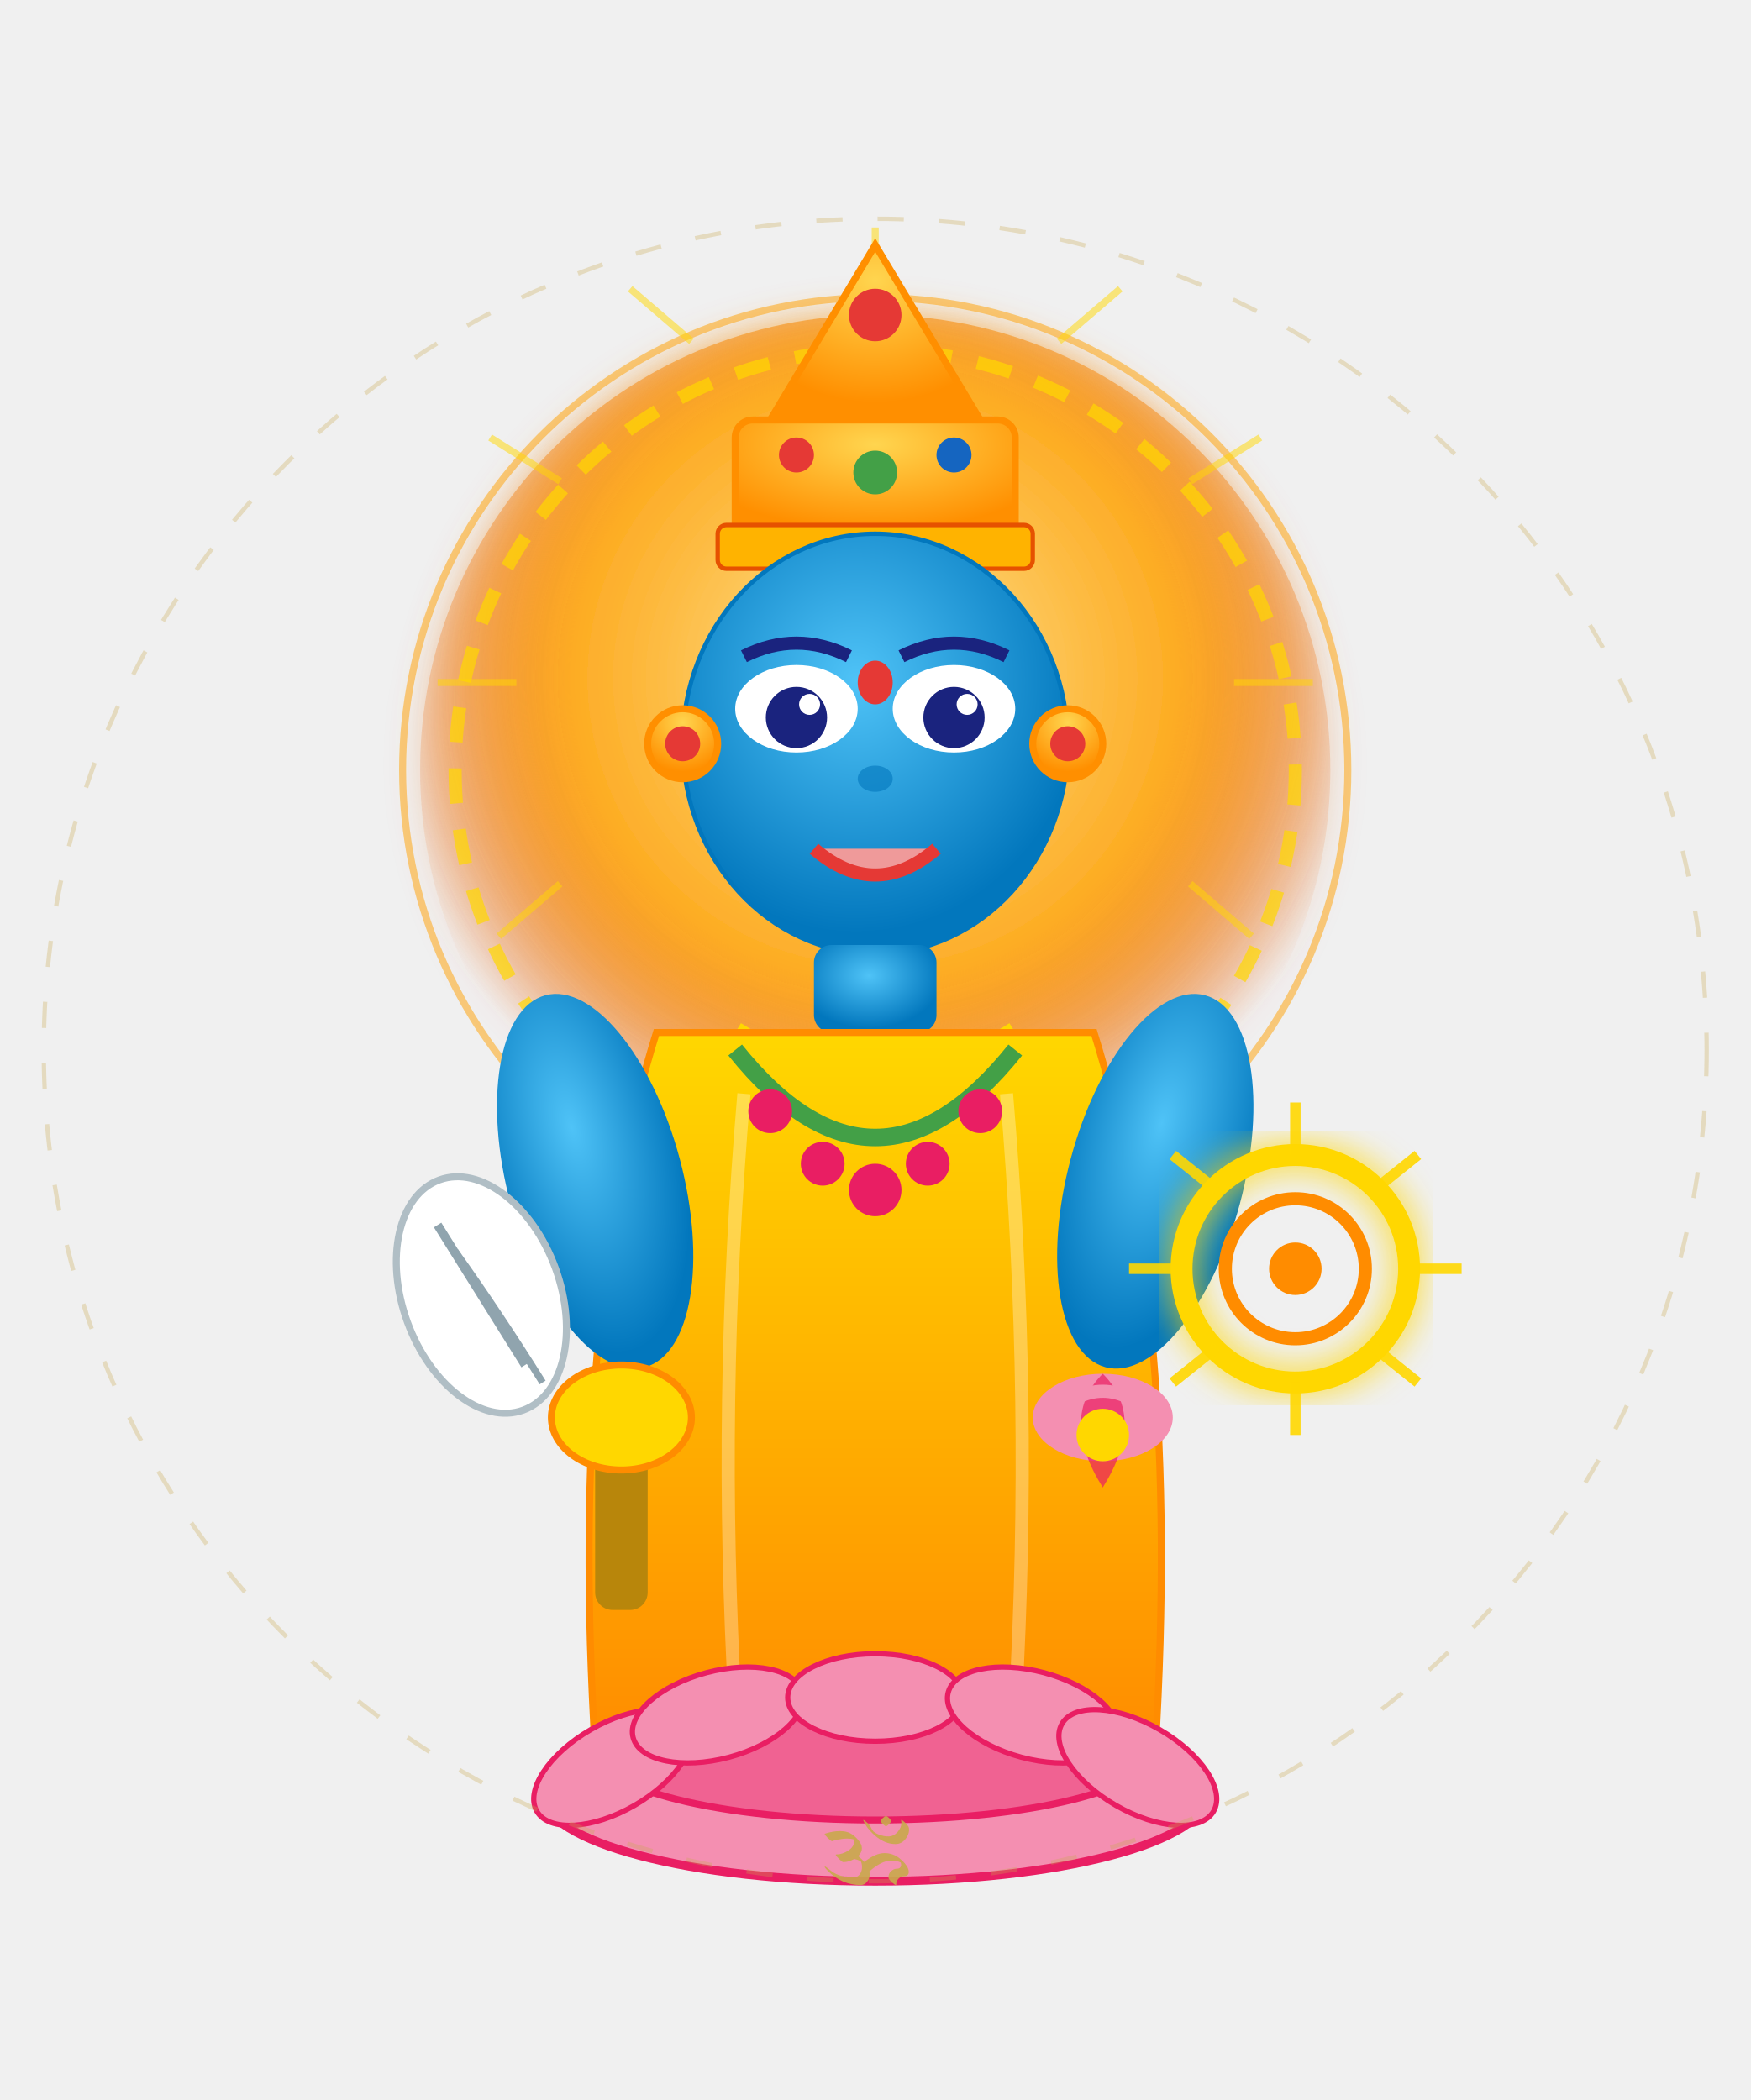
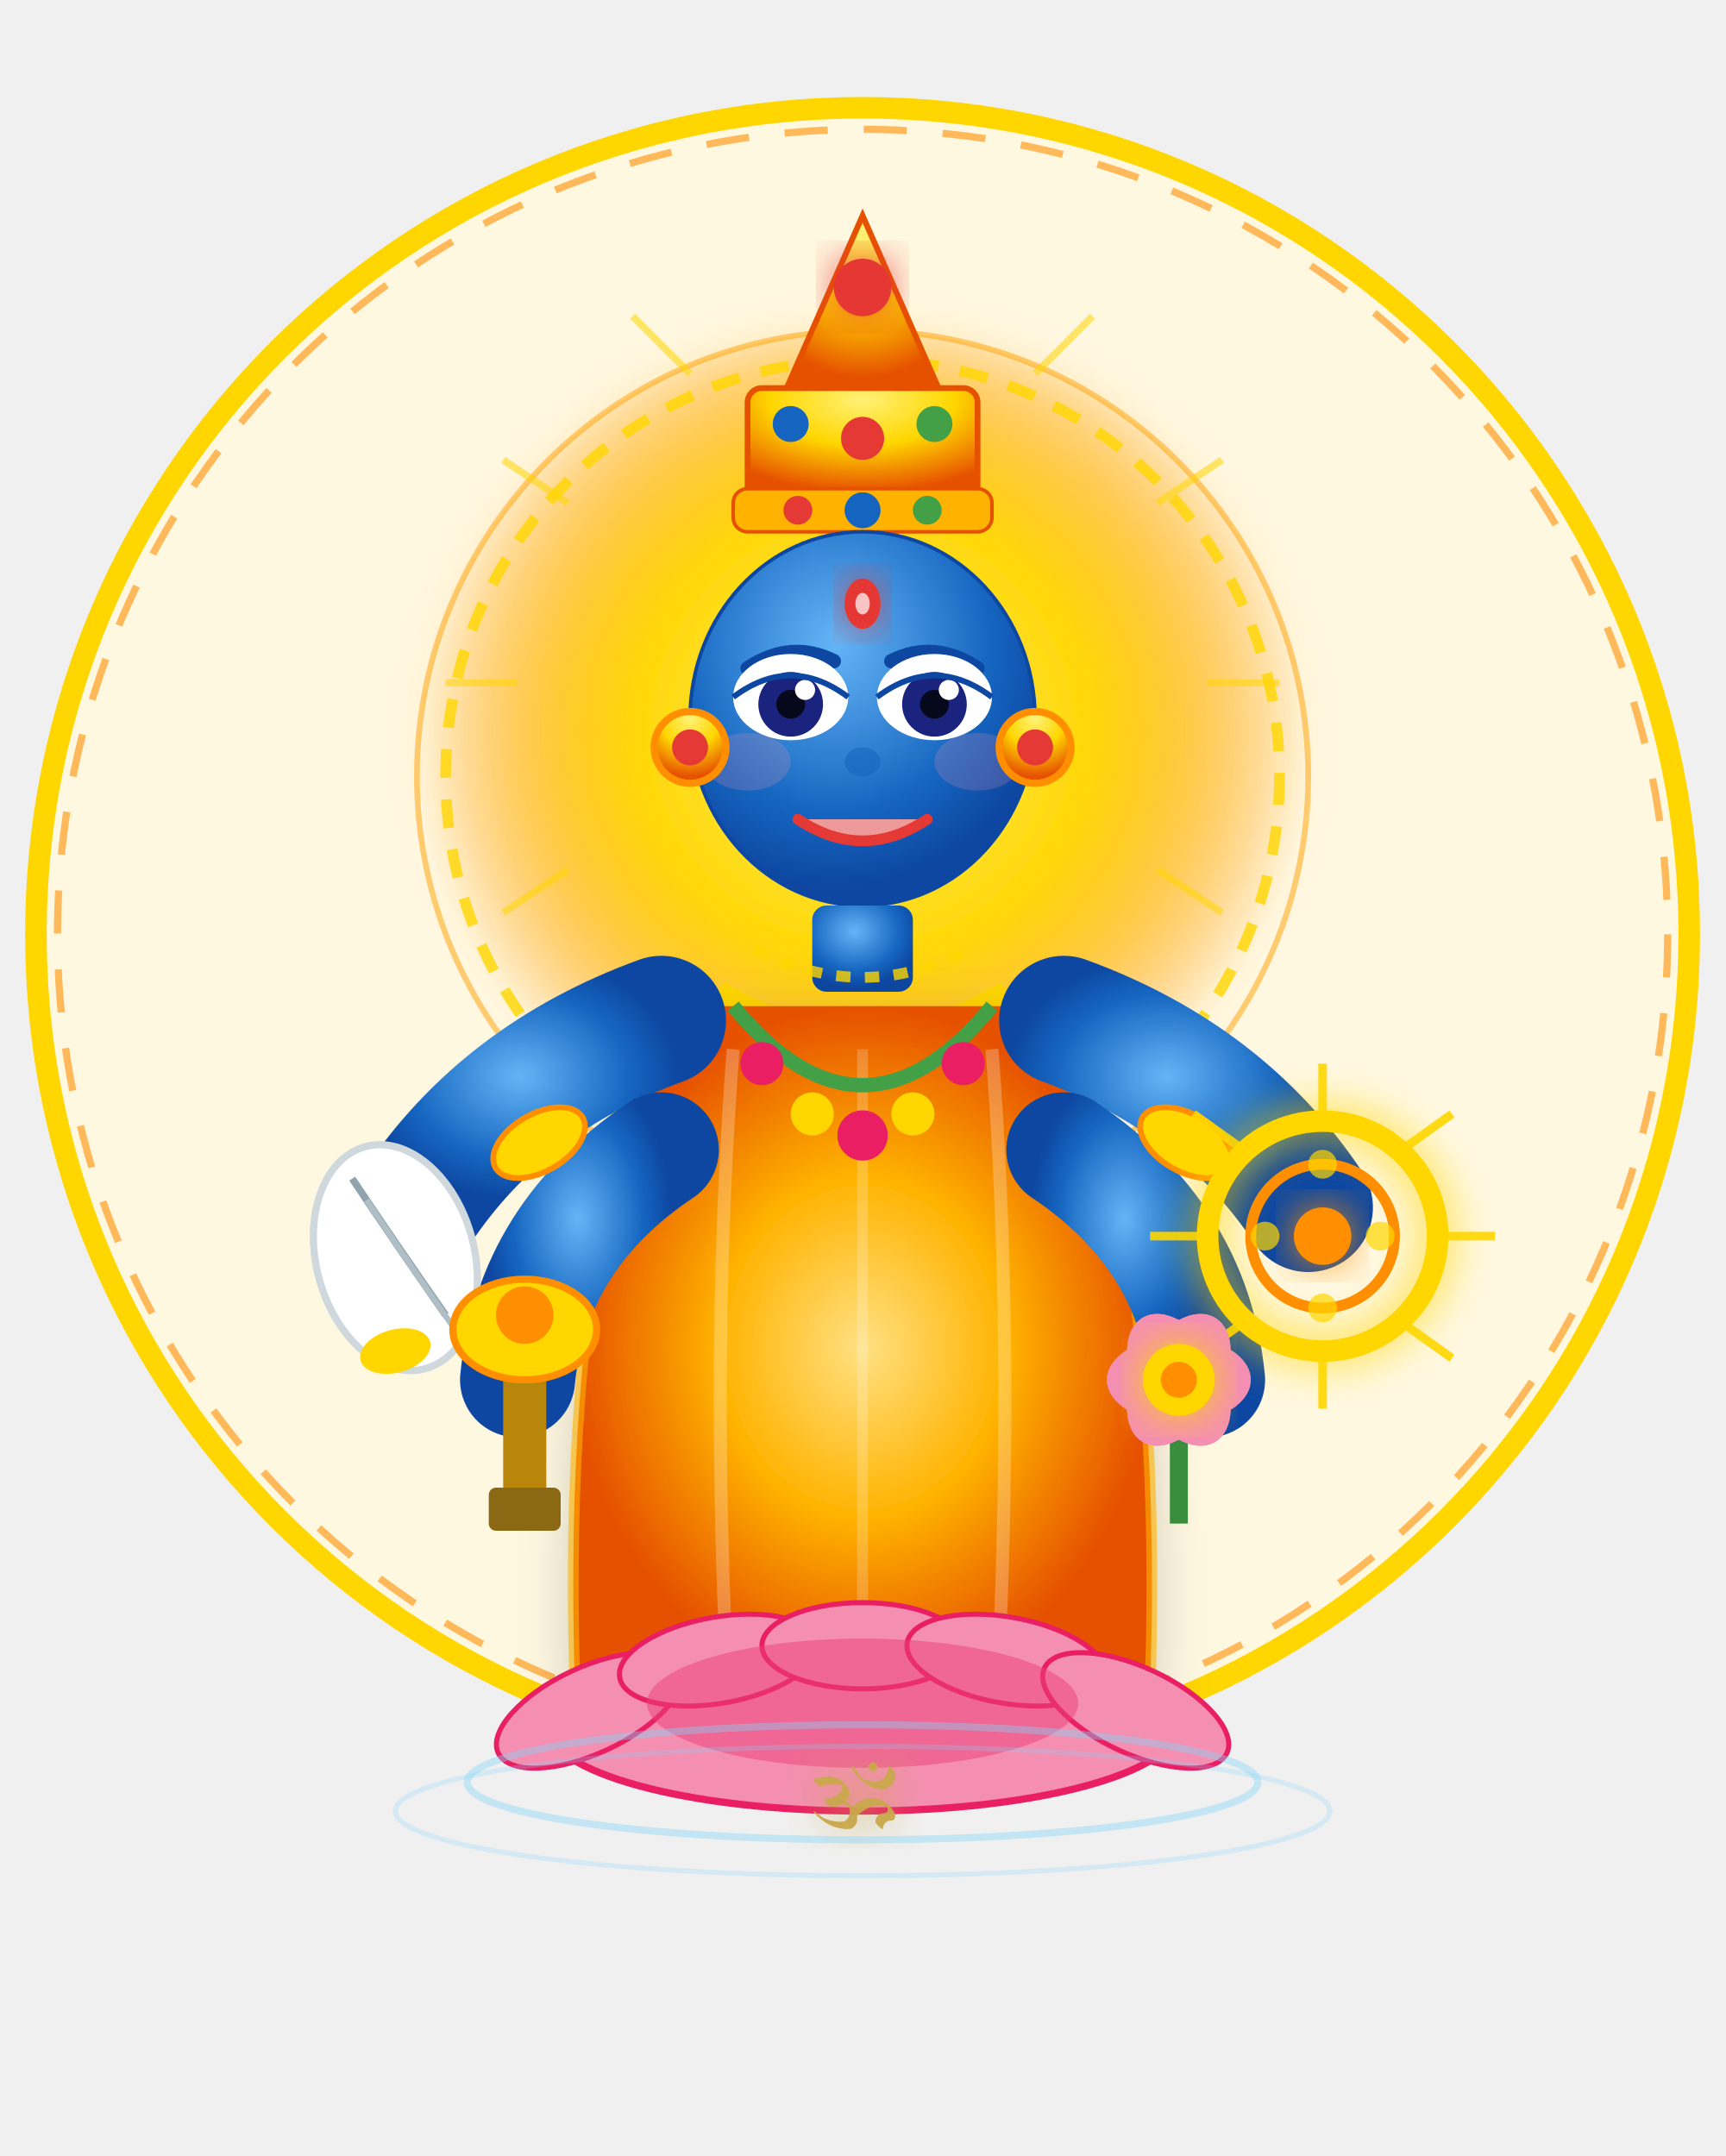
- <svg xmlns="http://www.w3.org/2000/svg" viewBox="0 0 200 240" width="200" height="240">
+ <svg xmlns="http://www.w3.org/2000/svg" viewBox="0 0 240 300" width="240" height="300">
  <defs>
-     <radialGradient id="haloGrad" cx="50%" cy="40%" r="55%">
+     <radialGradient id="halo" cx="50%" cy="45%" r="50%">
+       <stop offset="0%" stop-color="#FFF176" />
+       <stop offset="50%" stop-color="#FFD600" stop-opacity="0.8" />
+       <stop offset="100%" stop-color="#FF8F00" stop-opacity="0" />
+     </radialGradient>
+     <radialGradient id="skin" cx="42%" cy="30%" r="65%">
+       <stop offset="0%" stop-color="#64B5F6" />
+       <stop offset="70%" stop-color="#1565C0" />
+       <stop offset="100%" stop-color="#0D47A1" />
+     </radialGradient>
+     <radialGradient id="crown" cx="50%" cy="10%" r="80%">
+       <stop offset="0%" stop-color="#FFF176" />
+       <stop offset="50%" stop-color="#FFD600" />
+       <stop offset="100%" stop-color="#E65100" />
+     </radialGradient>
+     <radialGradient id="silk" x1="0%" y1="0%" x2="0%" y2="100%" gradientUnits="objectBoundingBox">
      <stop offset="0%" stop-color="#FFE082" />
-       <stop offset="60%" stop-color="#FFA000" />
-       <stop offset="100%" stop-color="#E65100" stop-opacity="0" />
+       <stop offset="50%" stop-color="#FFB300" />
+       <stop offset="100%" stop-color="#E65100" />
    </radialGradient>
-     <radialGradient id="skinGrad" cx="45%" cy="35%" r="60%">
-       <stop offset="0%" stop-color="#4FC3F7" />
-       <stop offset="100%" stop-color="#0277BD" />
+     <radialGradient id="lotus2" cx="50%" cy="50%" r="60%">
+       <stop offset="0%" stop-color="#FCE4EC" />
+       <stop offset="60%" stop-color="#F48FB1" />
+       <stop offset="100%" stop-color="#C2185B" />
    </radialGradient>
-     <radialGradient id="crownGrad" cx="50%" cy="20%" r="70%">
-       <stop offset="0%" stop-color="#FFD54F" />
-       <stop offset="100%" stop-color="#FF8F00" />
-     </radialGradient>
-     <filter id="glow">
-       <feGaussianBlur stdDeviation="2" result="coloredBlur" />
+     <filter id="glow2" x="-30%" y="-30%" width="160%" height="160%">
+       <feGaussianBlur stdDeviation="3" result="b" />
      <feMerge>
-         <feMergeNode in="coloredBlur" />
+         <feMergeNode in="b" />
        <feMergeNode in="SourceGraphic" />
      </feMerge>
    </filter>
-     <linearGradient id="lotusGrad" x1="0%" y1="0%" x2="100%" y2="100%">
-       <stop offset="0%" stop-color="#F48FB1" />
-       <stop offset="100%" stop-color="#E91E63" />
-     </linearGradient>
-     <linearGradient id="vastrGrad" x1="0%" y1="0%" x2="0%" y2="100%">
-       <stop offset="0%" stop-color="#FFD700" />
-       <stop offset="100%" stop-color="#FF8C00" />
-     </linearGradient>
+     <filter id="softDrop">
+       <feDropShadow dx="0" dy="3" stdDeviation="4" flood-color="#000" flood-opacity="0.2" />
+     </filter>
  </defs>
-   <circle cx="100" cy="88" r="52" fill="url(#haloGrad)" opacity="0.85" filter="url(#glow)" />
-   <circle cx="100" cy="88" r="48" fill="none" stroke="#FFD700" stroke-width="1.5" stroke-dasharray="4,3" opacity="0.7" />
-   <circle cx="100" cy="88" r="54" fill="none" stroke="#FFA000" stroke-width="0.8" opacity="0.5" />
-   <g opacity="0.5" stroke="#FFD700" stroke-width="0.8">
-     <line x1="100" y1="34" x2="100" y2="26" />
-     <line x1="121" y1="39" x2="128" y2="33" />
-     <line x1="136" y1="55" x2="144" y2="50" />
-     <line x1="141" y1="78" x2="150" y2="78" />
-     <line x1="136" y1="101" x2="143" y2="107" />
-     <line x1="79" y1="39" x2="72" y2="33" />
-     <line x1="64" y1="55" x2="56" y2="50" />
-     <line x1="59" y1="78" x2="50" y2="78" />
-     <line x1="64" y1="101" x2="57" y2="107" />
+   <circle cx="120" cy="130" r="115" fill="#FFF8E1" stroke="#FFD600" stroke-width="3" />
+   <circle cx="120" cy="130" r="112" fill="none" stroke="#FF8F00" stroke-width="1" stroke-dasharray="6,5" opacity="0.6" />
+   <circle cx="120" cy="108" r="62" fill="url(#halo)" filter="url(#glow2)" />
+   <circle cx="120" cy="108" r="58" fill="none" stroke="#FFD600" stroke-width="1.5" stroke-dasharray="4,3" opacity="0.8" />
+   <circle cx="120" cy="108" r="62" fill="none" stroke="#FFA000" stroke-width="0.8" opacity="0.5" />
+   <g stroke="#FFD600" stroke-width="1" opacity="0.55">
+     <line x1="120" y1="46" x2="120" y2="36" />
+     <line x1="144" y1="52" x2="152" y2="44" />
+     <line x1="161" y1="70" x2="170" y2="64" />
+     <line x1="168" y1="95" x2="178" y2="95" />
+     <line x1="161" y1="121" x2="170" y2="127" />
+     <line x1="96" y1="52" x2="88" y2="44" />
+     <line x1="79" y1="70" x2="70" y2="64" />
+     <line x1="72" y1="95" x2="62" y2="95" />
+     <line x1="79" y1="121" x2="70" y2="127" />
  </g>
-   <polygon points="100,28 88,48 112,48" fill="url(#crownGrad)" stroke="#FF8F00" stroke-width="0.8" />
-   <rect x="84" y="48" width="32" height="14" rx="2" fill="url(#crownGrad)" stroke="#FF8F00" stroke-width="0.8" />
-   <circle cx="100" cy="36" r="3" fill="#E53935" />
-   <circle cx="91" cy="52" r="2" fill="#E53935" />
-   <circle cx="100" cy="54" r="2.5" fill="#43A047" />
-   <circle cx="109" cy="52" r="2" fill="#1565C0" />
-   <rect x="82" y="60" width="36" height="5" rx="1" fill="#FFB300" stroke="#E65100" stroke-width="0.5" />
-   <ellipse cx="100" cy="85" rx="22" ry="24" fill="url(#skinGrad)" stroke="#0277BD" stroke-width="0.5" />
-   <ellipse cx="91" cy="81" rx="7" ry="5" fill="white" />
-   <ellipse cx="109" cy="81" rx="7" ry="5" fill="white" />
-   <circle cx="91" cy="82" r="3.5" fill="#1A237E" />
-   <circle cx="109" cy="82" r="3.5" fill="#1A237E" />
-   <circle cx="92.5" cy="80.5" r="1.2" fill="white" />
-   <circle cx="110.5" cy="80.5" r="1.2" fill="white" />
-   <path d="M85,75 Q91,72 97,75" stroke="#1A237E" stroke-width="1.5" fill="none" />
-   <path d="M103,75 Q109,72 115,75" stroke="#1A237E" stroke-width="1.5" fill="none" />
-   <ellipse cx="100" cy="89" rx="2" ry="1.5" fill="#0277BD" opacity="0.6" />
-   <ellipse cx="100" cy="78" rx="2" ry="2.5" fill="#E53935" />
-   <path d="M93,97 Q100,103 107,97" stroke="#E53935" stroke-width="1.5" fill="#EF9A9A" />
-   <circle cx="78" cy="85" r="4" fill="url(#crownGrad)" stroke="#FF8F00" stroke-width="0.8" />
-   <circle cx="78" cy="85" r="2" fill="#E53935" />
-   <circle cx="122" cy="85" r="4" fill="url(#crownGrad)" stroke="#FF8F00" stroke-width="0.8" />
-   <circle cx="122" cy="85" r="2" fill="#E53935" />
-   <rect x="93" y="108" width="14" height="10" rx="2" fill="url(#skinGrad)" />
-   <path d="M84,118 Q100,128 116,118" stroke="#FFD700" stroke-width="2.5" fill="none" />
-   <circle cx="100" cy="126" r="3.5" fill="#E53935" />
-   <circle cx="91" cy="122" r="2.5" fill="#FFD700" />
-   <circle cx="109" cy="122" r="2.5" fill="#FFD700" />
-   <path d="M75,118 Q65,150 68,200 L132,200 Q135,150 125,118 Z" fill="url(#vastrGrad)" stroke="#FF8C00" stroke-width="0.8" />
-   <path d="M85,125 Q82,160 84,195" stroke="rgba(255,255,255,0.3)" stroke-width="1.5" fill="none" />
-   <path d="M115,125 Q118,160 116,195" stroke="rgba(255,255,255,0.3)" stroke-width="1.5" fill="none" />
-   <ellipse cx="68" cy="135" rx="10" ry="22" fill="url(#skinGrad)" transform="rotate(-15,68,135)" />
-   <ellipse cx="132" cy="135" rx="10" ry="22" fill="url(#skinGrad)" transform="rotate(15,132,135)" />
-   <ellipse cx="55" cy="148" rx="9" ry="14" fill="white" stroke="#B0BEC5" stroke-width="0.8" transform="rotate(-20,55,148)" />
-   <path d="M50,140 Q55,148 60,156" stroke="#90A4AE" stroke-width="1" fill="none" />
-   <path d="M52,143 Q57,150 62,158" stroke="#90A4AE" stroke-width="0.8" fill="none" />
-   <circle cx="148" cy="145" r="13" fill="none" stroke="#FFD700" stroke-width="2.5" filter="url(#glow)" />
-   <circle cx="148" cy="145" r="8" fill="none" stroke="#FF8C00" stroke-width="1.5" />
-   <circle cx="148" cy="145" r="3" fill="#FF8C00" />
-   <g stroke="#FFD700" stroke-width="1.2" opacity="0.9">
-     <line x1="148" y1="132" x2="148" y2="126" />
-     <line x1="157" y1="136" x2="162" y2="132" />
-     <line x1="161" y1="145" x2="167" y2="145" />
-     <line x1="157" y1="154" x2="162" y2="158" />
-     <line x1="148" y1="158" x2="148" y2="164" />
-     <line x1="139" y1="154" x2="134" y2="158" />
-     <line x1="135" y1="145" x2="129" y2="145" />
-     <line x1="139" y1="136" x2="134" y2="132" />
+   <polygon points="120,30 109,55 131,55" fill="url(#crown)" stroke="#E65100" stroke-width="0.8" />
+   <rect x="104" y="54" width="32" height="16" rx="2" fill="url(#crown)" stroke="#E65100" stroke-width="0.8" />
+   <circle cx="120" cy="40" r="4" fill="#E53935" filter="url(#glow2)" />
+   <circle cx="110" cy="59" r="2.5" fill="#1565C0" />
+   <circle cx="120" cy="61" r="3" fill="#E53935" />
+   <circle cx="130" cy="59" r="2.5" fill="#43A047" />
+   <rect x="102" y="68" width="36" height="6" rx="2" fill="#FFB300" stroke="#E65100" stroke-width="0.5" />
+   <circle cx="111" cy="71" r="2" fill="#E53935" />
+   <circle cx="120" cy="71" r="2.5" fill="#1565C0" />
+   <circle cx="129" cy="71" r="2" fill="#43A047" />
+   <ellipse cx="120" cy="100" rx="24" ry="26" fill="url(#skin)" stroke="#0D47A1" stroke-width="0.5" />
+   <ellipse cx="120" cy="84" rx="2.5" ry="3.5" fill="#E53935" filter="url(#glow2)" />
+   <ellipse cx="120" cy="84" rx="1" ry="1.5" fill="#FFF" opacity="0.7" />
+   <path d="M104,93 Q110,89 116,92" stroke="#0D47A1" stroke-width="2" fill="none" stroke-linecap="round" />
+   <path d="M124,92 Q130,89 136,93" stroke="#0D47A1" stroke-width="2" fill="none" stroke-linecap="round" />
+   <ellipse cx="110" cy="97" rx="8" ry="6" fill="white" />
+   <ellipse cx="130" cy="97" rx="8" ry="6" fill="white" />
+   <circle cx="110" cy="98" r="4.5" fill="#1A237E" />
+   <circle cx="130" cy="98" r="4.5" fill="#1A237E" />
+   <circle cx="110" cy="98" r="2" fill="#000D" opacity="0.9" />
+   <circle cx="130" cy="98" r="2" fill="#000D" opacity="0.9" />
+   <circle cx="112" cy="96" r="1.4" fill="white" />
+   <circle cx="132" cy="96" r="1.4" fill="white" />
+   <path d="M102,97 Q110,91 118,97" stroke="#0D47A1" stroke-width="0.8" fill="none" />
+   <path d="M122,97 Q130,91 138,97" stroke="#0D47A1" stroke-width="0.8" fill="none" />
+   <ellipse cx="120" cy="106" rx="2.5" ry="2" fill="#1565C0" opacity="0.6" />
+   <path d="M111,114 Q120,120 129,114" fill="#EF9A9A" stroke="#E53935" stroke-width="1.5" stroke-linecap="round" />
+   <ellipse cx="104" cy="106" rx="6" ry="4" fill="#F48FB1" opacity="0.2" />
+   <ellipse cx="136" cy="106" rx="6" ry="4" fill="#F48FB1" opacity="0.2" />
+   <circle cx="96" cy="104" r="5" fill="url(#crown)" stroke="#FF8F00" stroke-width="1" />
+   <circle cx="96" cy="104" r="2.5" fill="#E53935" />
+   <circle cx="144" cy="104" r="5" fill="url(#crown)" stroke="#FF8F00" stroke-width="1" />
+   <circle cx="144" cy="104" r="2.5" fill="#E53935" />
+   <rect x="113" y="126" width="14" height="12" rx="2" fill="url(#skin)" />
+   <path d="M100,138 Q120,150 140,138" stroke="#FFD600" stroke-width="3" fill="none" />
+   <circle cx="120" cy="148" r="5" fill="#E53935" stroke="#FFD600" stroke-width="1.5" filter="url(#glow2)" />
+   <circle cx="107" cy="144" r="3" fill="#FFD600" />
+   <circle cx="133" cy="144" r="3" fill="#FFD600" />
+   <path d="M105,132 Q120,140 135,132" stroke="#FFD600" stroke-width="1.5" fill="none" stroke-dasharray="2,2" opacity="0.8" />
+   <path d="M92,140 Q78,175 80,235 L160,235 Q162,175 148,140 Z" fill="url(#silk)" filter="url(#softDrop)" />
+   <path d="M102,146 Q99,185 101,230" stroke="rgba(255,255,255,0.25)" stroke-width="1.8" fill="none" />
+   <path d="M120,146 Q120,185 120,232" stroke="rgba(255,255,255,0.2)" stroke-width="1.5" fill="none" />
+   <path d="M138,146 Q141,185 139,230" stroke="rgba(255,255,255,0.25)" stroke-width="1.8" fill="none" />
+   <path d="M92,140 Q78,175 80,235" stroke="#FFB300" stroke-width="1.5" fill="none" opacity="0.6" />
+   <path d="M148,140 Q162,175 160,235" stroke="#FFB300" stroke-width="1.5" fill="none" opacity="0.6" />
+   <path d="M92,142 Q70,150 58,168" stroke="url(#skin)" stroke-width="18" fill="none" stroke-linecap="round" />
+   <path d="M148,142 Q170,150 182,168" stroke="url(#skin)" stroke-width="18" fill="none" stroke-linecap="round" />
+   <path d="M92,160 Q74,172 72,192" stroke="url(#skin)" stroke-width="16" fill="none" stroke-linecap="round" />
+   <path d="M148,160 Q166,172 168,192" stroke="url(#skin)" stroke-width="16" fill="none" stroke-linecap="round" />
+   <ellipse cx="75" cy="159" rx="7" ry="4" fill="#FFD600" stroke="#FF8F00" stroke-width="0.8" transform="rotate(-30 75 159)" />
+   <ellipse cx="165" cy="159" rx="7" ry="4" fill="#FFD600" stroke="#FF8F00" stroke-width="0.8" transform="rotate(30 165 159)" />
+   <ellipse cx="55" cy="175" rx="11" ry="16" fill="white" stroke="#CFD8DC" stroke-width="1" transform="rotate(-15 55 175)" />
+   <path d="M49,164 Q55,173 62,183" stroke="#90A4AE" stroke-width="1" fill="none" />
+   <path d="M51,167 Q57,176 64,186" stroke="#B0BEC5" stroke-width="0.8" fill="none" />
+   <ellipse cx="55" cy="188" rx="5" ry="3" fill="#FFD600" transform="rotate(-15 55 188)" />
+   <circle cx="184" cy="172" r="16" fill="none" stroke="#FFD600" stroke-width="3" filter="url(#glow2)" />
+   <circle cx="184" cy="172" r="10" fill="none" stroke="#FF8F00" stroke-width="1.5" />
+   <circle cx="184" cy="172" r="4" fill="#FF8F00" filter="url(#glow2)" />
+   <g stroke="#FFD600" stroke-width="1.2" opacity="0.9">
+     <line x1="184" y1="156" x2="184" y2="148" />
+     <line x1="195" y1="160" x2="202" y2="155" />
+     <line x1="200" y1="172" x2="208" y2="172" />
+     <line x1="195" y1="184" x2="202" y2="189" />
+     <line x1="184" y1="188" x2="184" y2="196" />
+     <line x1="173" y1="184" x2="166" y2="189" />
+     <line x1="168" y1="172" x2="160" y2="172" />
+     <line x1="173" y1="160" x2="166" y2="155" />
  </g>
-   <rect x="68" y="162" width="6" height="22" rx="2" fill="#B8860B" />
-   <ellipse cx="71" cy="162" rx="8" ry="6" fill="#FFD700" stroke="#FF8C00" stroke-width="0.8" />
-   <g transform="translate(126,162)">
-     <ellipse cx="0" cy="0" rx="8" ry="5" fill="#F48FB1" />
-     <path d="M0,-5 Q5,0 0,8 Q-5,0 0,-5Z" fill="#E91E63" opacity="0.7" />
-     <path d="M-6,0 Q0,-6 6,0" stroke="#F48FB1" stroke-width="1.5" fill="none" />
-     <circle cx="0" cy="2" r="3" fill="#FFD700" />
+   <circle cx="184" cy="162" r="2" fill="#FFD600" opacity="0.7" />
+   <circle cx="192" cy="172" r="2" fill="#FFD600" opacity="0.7" />
+   <circle cx="184" cy="182" r="2" fill="#FFD600" opacity="0.7" />
+   <circle cx="176" cy="172" r="2" fill="#FFD600" opacity="0.7" />
+   <rect x="70" y="185" width="6" height="26" rx="2" fill="#B8860B" />
+   <rect x="68" y="207" width="10" height="6" rx="1" fill="#8B6914" />
+   <ellipse cx="73" cy="185" rx="10" ry="7" fill="#FFD600" stroke="#FF8F00" stroke-width="1" />
+   <circle cx="73" cy="183" r="4" fill="#FF8F00" />
+   <g transform="translate(164,192)">
+     <line x1="0" y1="20" x2="0" y2="8" stroke="#388E3C" stroke-width="2.5" />
+     <ellipse cx="0" cy="0" rx="10" ry="6" fill="#F48FB1" />
+     <ellipse cx="0" cy="0" rx="10" ry="6" fill="#F48FB1" transform="rotate(60)" />
+     <ellipse cx="0" cy="0" rx="10" ry="6" fill="#F48FB1" transform="rotate(120)" />
+     <ellipse cx="0" cy="0" rx="10" ry="6" fill="#F48FB1" transform="rotate(180)" />
+     <ellipse cx="0" cy="0" rx="10" ry="6" fill="#F48FB1" transform="rotate(240)" />
+     <ellipse cx="0" cy="0" rx="10" ry="6" fill="#F48FB1" transform="rotate(300)" />
+     <circle cx="0" cy="0" r="5" fill="#FFD600" filter="url(#glow2)" />
+     <circle cx="0" cy="0" r="2.5" fill="#FF8F00" />
  </g>
-   <path d="M84,120 Q100,140 116,120" stroke="#43A047" stroke-width="2" fill="none" />
-   <g fill="#E91E63">
-     <circle cx="88" cy="127" r="2.5" />
-     <circle cx="94" cy="133" r="2.5" />
-     <circle cx="100" cy="136" r="3" />
-     <circle cx="106" cy="133" r="2.5" />
-     <circle cx="112" cy="127" r="2.5" />
+   <path d="M102,140 Q120,162 138,140" stroke="#43A047" stroke-width="2" fill="none" />
+   <g>
+     <circle cx="106" cy="148" r="3" fill="#E91E63" />
+     <circle cx="113" cy="155" r="3" fill="#FFD600" />
+     <circle cx="120" cy="158" r="3.5" fill="#E91E63" />
+     <circle cx="127" cy="155" r="3" fill="#FFD600" />
+     <circle cx="134" cy="148" r="3" fill="#E91E63" />
  </g>
-   <ellipse cx="100" cy="205" rx="38" ry="10" fill="#F48FB1" stroke="#E91E63" stroke-width="1" />
-   <ellipse cx="100" cy="200" rx="32" ry="8" fill="#F06292" stroke="#E91E63" stroke-width="0.8" />
-   <g fill="#F48FB1" stroke="#E91E63" stroke-width="0.6">
-     <ellipse cx="70" cy="202" rx="10" ry="5" transform="rotate(-30,70,202)" />
-     <ellipse cx="82" cy="196" rx="10" ry="5" transform="rotate(-15,82,196)" />
-     <ellipse cx="100" cy="194" rx="10" ry="5" />
-     <ellipse cx="118" cy="196" rx="10" ry="5" transform="rotate(15,118,196)" />
-     <ellipse cx="130" cy="202" rx="10" ry="5" transform="rotate(30,130,202)" />
-   </g>
-   <text x="100" y="215" text-anchor="middle" font-size="11" fill="#C9A84C" font-family="serif" opacity="0.9">ॐ</text>
-   <circle cx="100" cy="120" r="95" fill="none" stroke="#C9A84C" stroke-width="0.5" stroke-dasharray="3,4" opacity="0.3" />
+   <ellipse cx="120" cy="240" rx="44" ry="12" fill="#F48FB1" stroke="#E91E63" stroke-width="1" />
+   <ellipse cx="82" cy="238" rx="14" ry="6" fill="#F48FB1" stroke="#E91E63" stroke-width="0.7" transform="rotate(-25 82 238)" />
+   <ellipse cx="100" cy="231" rx="14" ry="6" fill="#F48FB1" stroke="#E91E63" stroke-width="0.7" transform="rotate(-10 100 231)" />
+   <ellipse cx="120" cy="229" rx="14" ry="6" fill="#F48FB1" stroke="#E91E63" stroke-width="0.7" />
+   <ellipse cx="140" cy="231" rx="14" ry="6" fill="#F48FB1" stroke="#E91E63" stroke-width="0.7" transform="rotate(10 140 231)" />
+   <ellipse cx="158" cy="238" rx="14" ry="6" fill="#F48FB1" stroke="#E91E63" stroke-width="0.7" transform="rotate(25 158 238)" />
+   <ellipse cx="120" cy="237" rx="30" ry="9" fill="#EC407A" opacity="0.5" />
+   <text x="120" y="254" text-anchor="middle" font-size="13" fill="#C9A84C" font-family="serif" opacity="0.95" filter="url(#glow2)">ॐ</text>
+   <ellipse cx="120" cy="248" rx="55" ry="8" fill="none" stroke="#81D4FA" stroke-width="1" opacity="0.4" />
+   <ellipse cx="120" cy="252" rx="65" ry="9" fill="none" stroke="#81D4FA" stroke-width="0.7" opacity="0.25" />
</svg>
